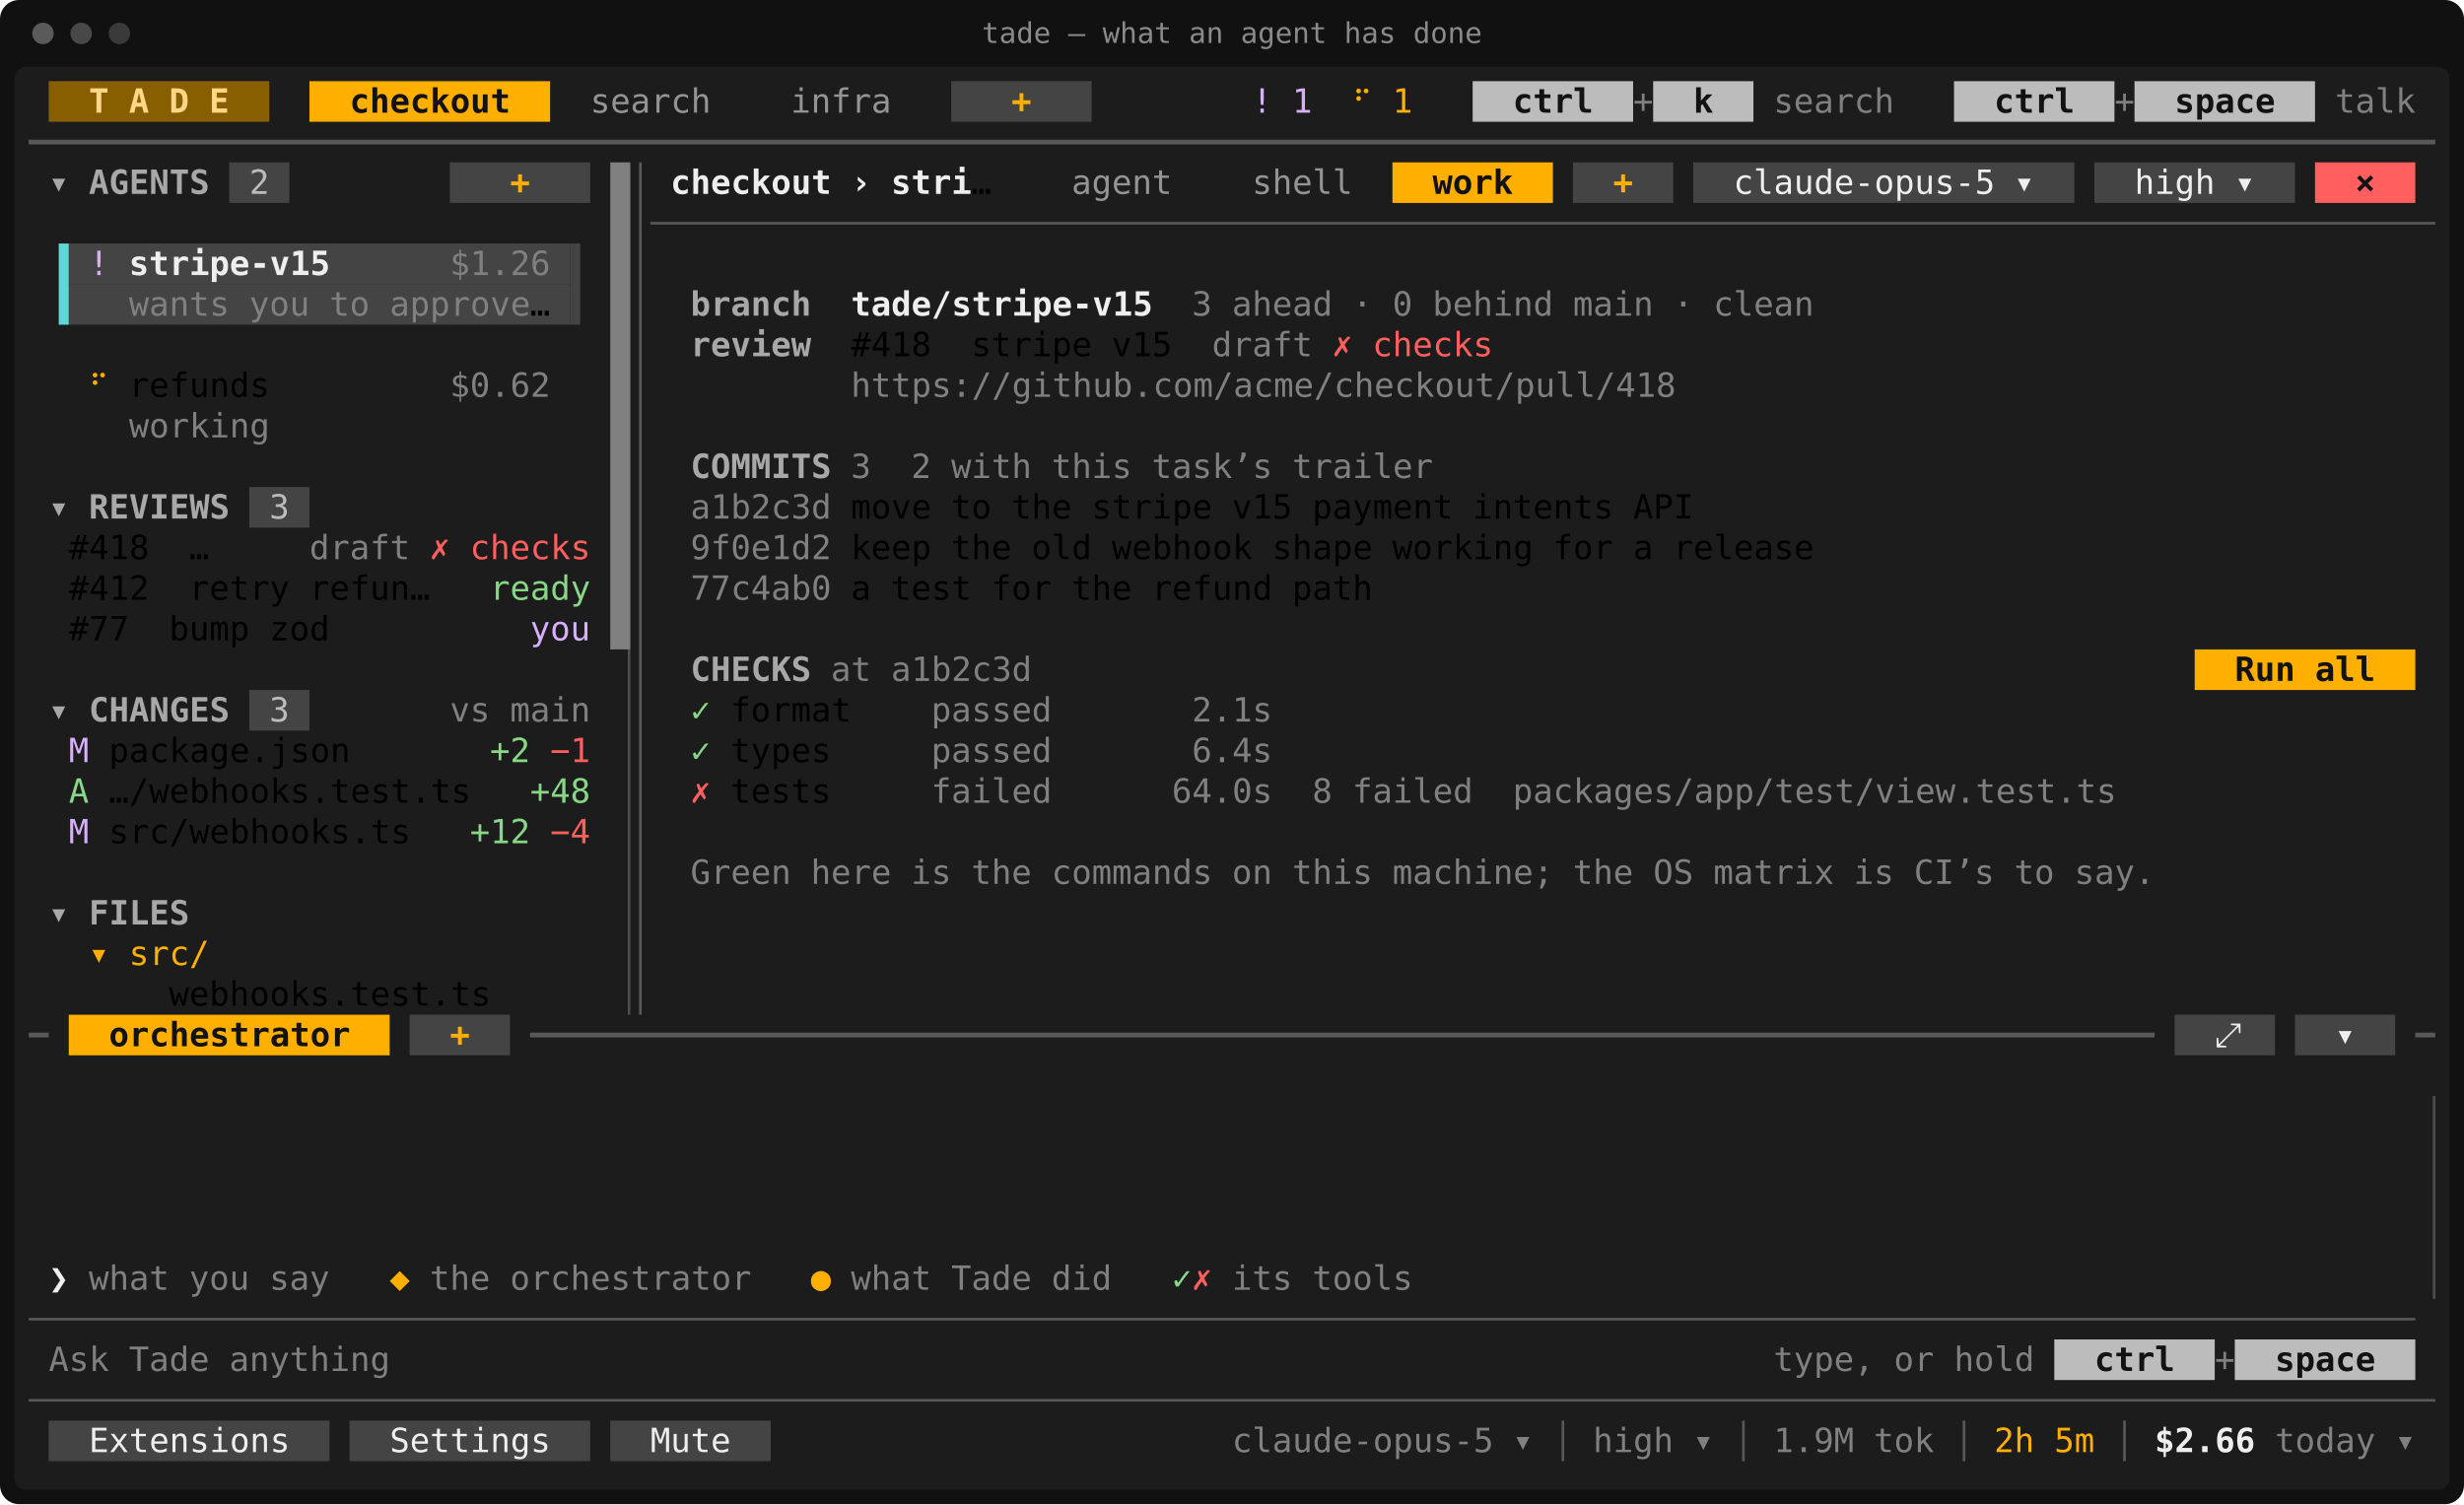
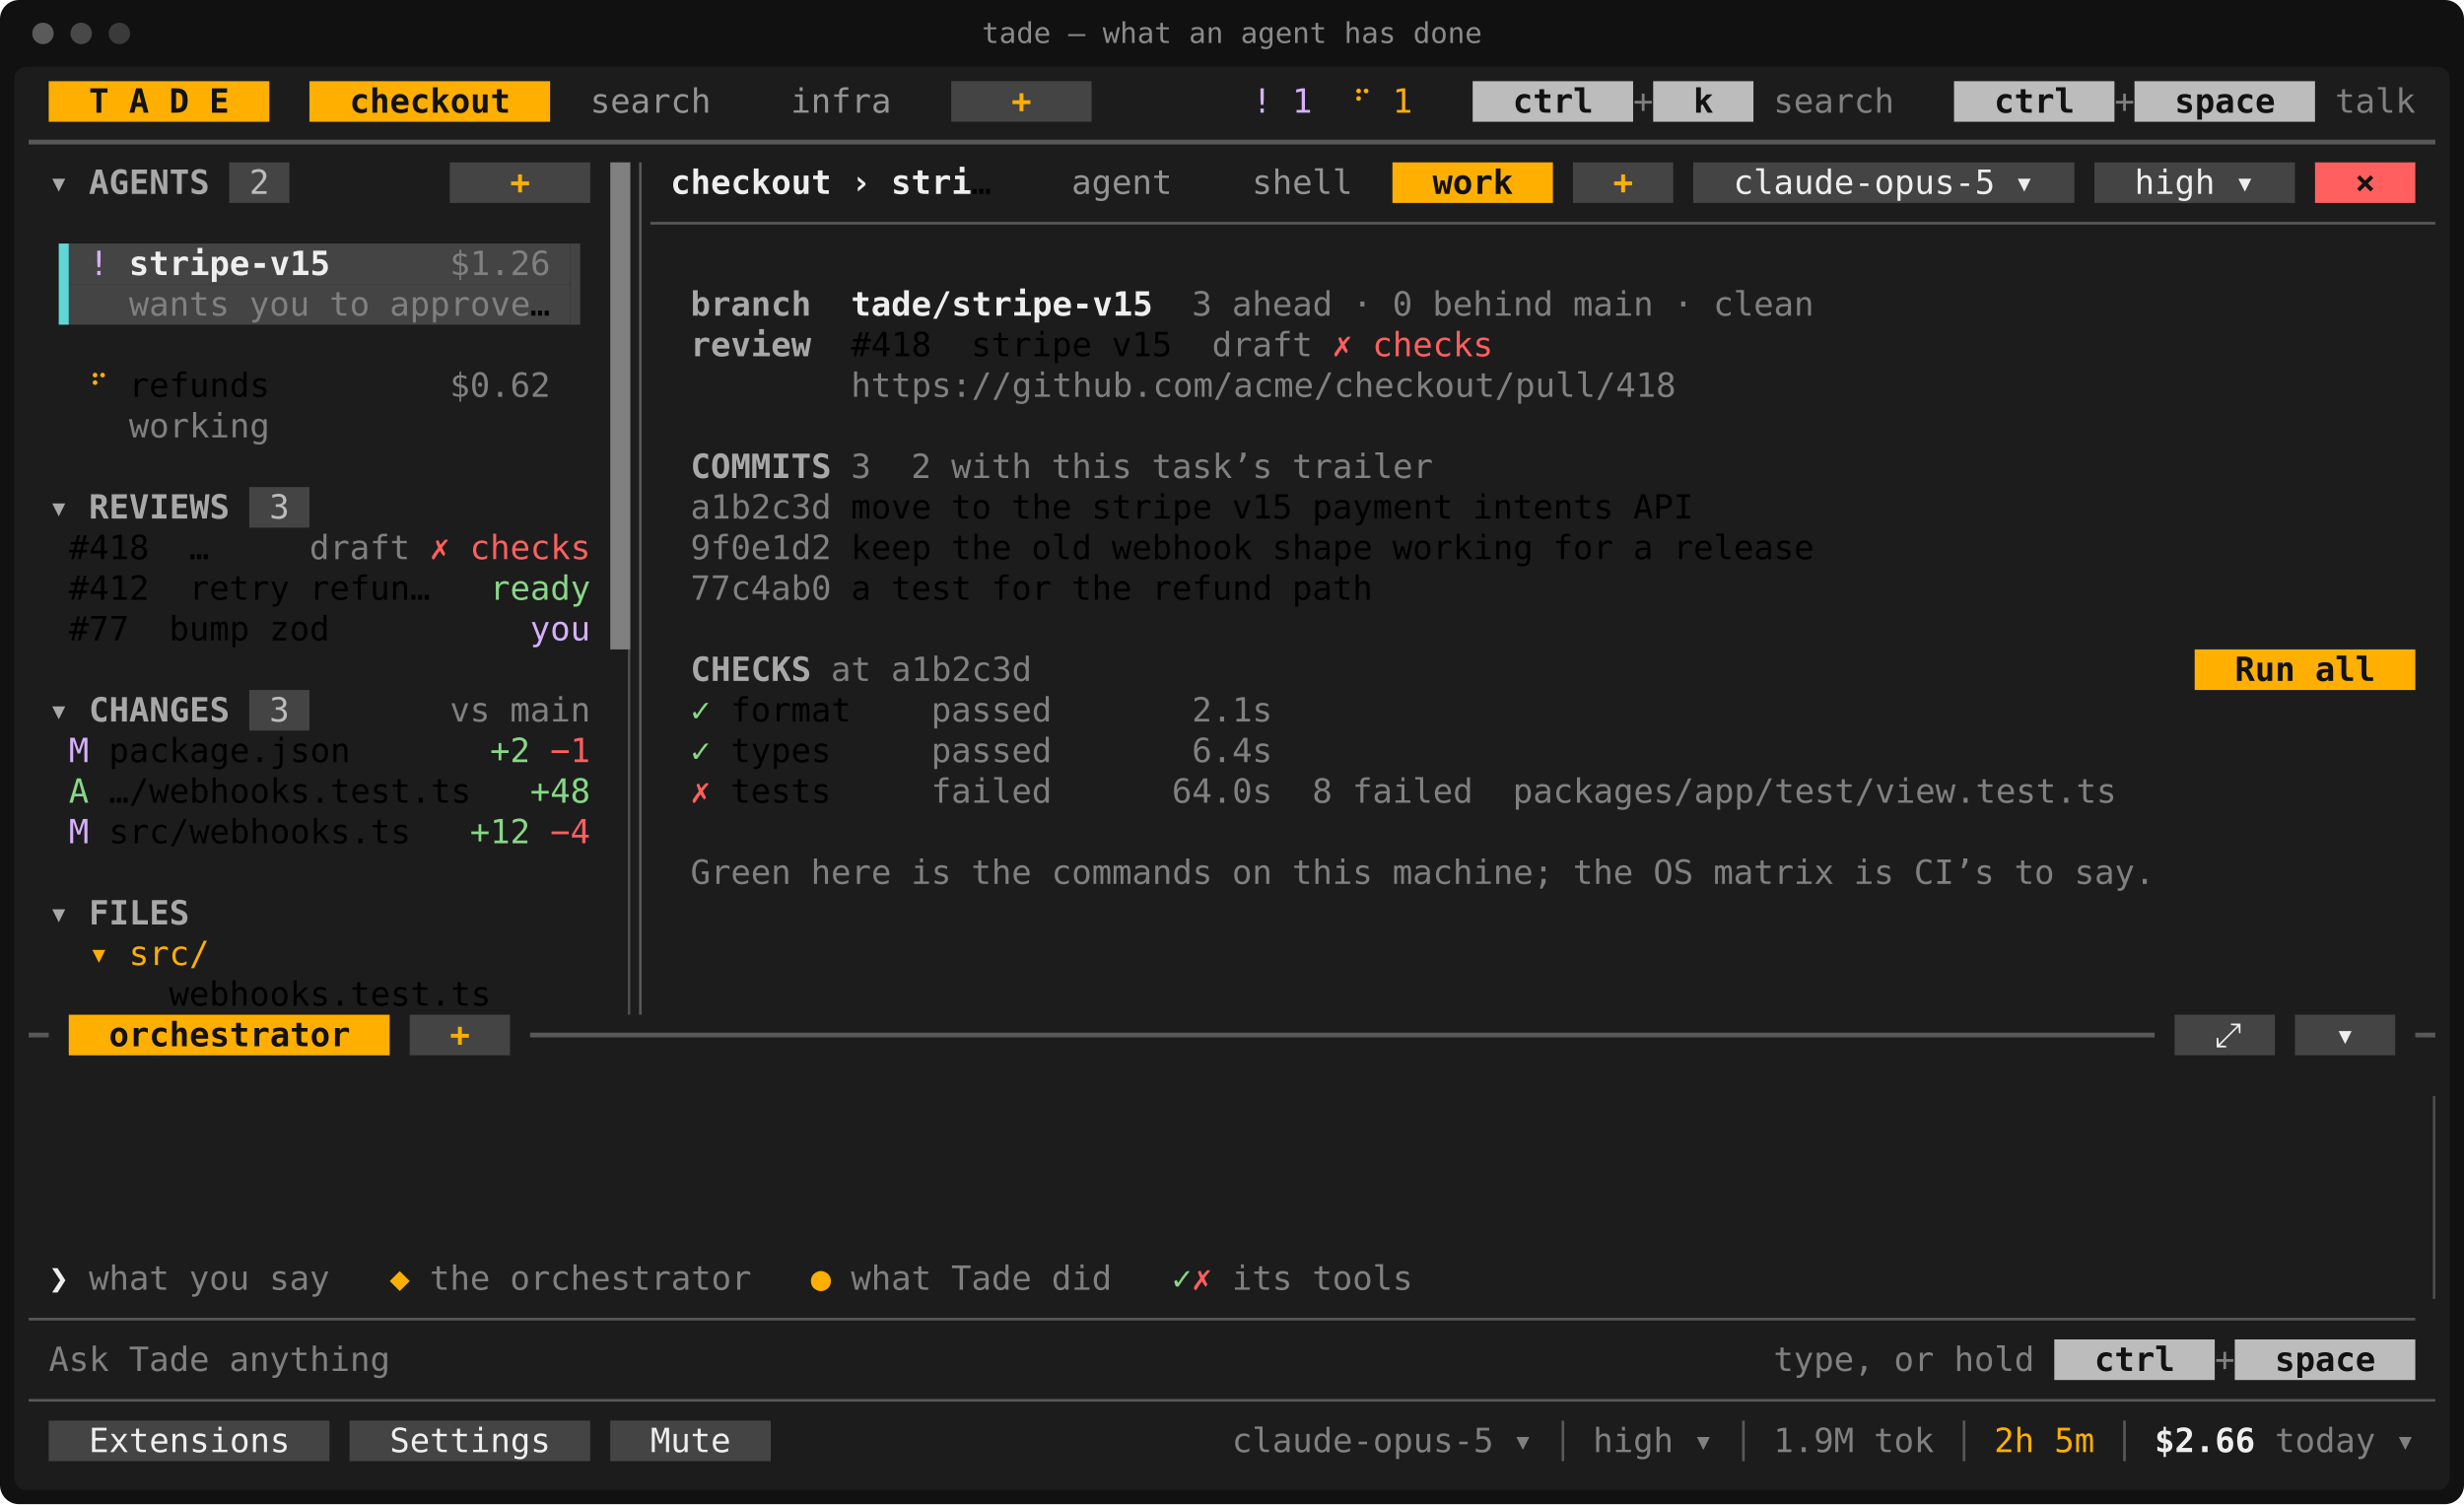
<svg xmlns="http://www.w3.org/2000/svg" viewBox="0 0 1032 630" width="1032" height="630" font-family="ui-monospace,SFMono-Regular,Menlo,Consolas,'DejaVu Sans Mono','Liberation Mono',monospace" font-size="14" role="img" aria-label="tade — what an agent has done">
  <rect width="1032" height="630" rx="8" fill="#111111" />
  <rect x="6" y="28" width="1020" height="596" rx="5" fill="#1c1c1c" />
  <circle cx="18" cy="14" r="4.5" fill="#5a5a5a" />
  <circle cx="34" cy="14" r="4.5" fill="#484848" />
  <circle cx="50" cy="14" r="4.5" fill="#3a3a3a" />
  <text x="516" y="18" fill="#8a8a8a" font-size="12" text-anchor="middle">tade — what an agent has done</text>
-   <rect x="20.4" y="34" width="92.4" height="17" fill="rgb(135,95,0)" />
+   <rect x="20.4" y="34" width="92.4" height="17" fill="rgb(255,175,0)" />
  <rect x="129.6" y="34" width="100.8" height="17" fill="rgb(255,175,0)" />
  <rect x="398.4" y="34" width="58.8" height="17" fill="rgb(68,68,68)" />
  <rect x="616.8" y="34" width="67.2" height="17" fill="rgb(188,188,188)" />
  <rect x="692.4" y="34" width="42" height="17" fill="rgb(188,188,188)" />
  <rect x="818.4" y="34" width="67.2" height="17" fill="rgb(188,188,188)" />
  <rect x="894" y="34" width="75.6" height="17" fill="rgb(188,188,188)" />
  <rect x="96" y="68" width="25.2" height="17" fill="rgb(68,68,68)" />
  <rect x="188.4" y="68" width="58.8" height="17" fill="rgb(68,68,68)" />
  <rect x="583.2" y="68" width="67.2" height="17" fill="rgb(255,175,0)" />
  <rect x="658.8" y="68" width="42" height="17" fill="rgb(68,68,68)" />
  <rect x="709.2" y="68" width="159.6" height="17" fill="rgb(68,68,68)" />
  <rect x="877.2" y="68" width="84" height="17" fill="rgb(68,68,68)" />
  <rect x="969.6" y="68" width="42" height="17" fill="rgb(255,95,95)" />
  <rect x="28.8" y="102" width="210" height="17" fill="rgb(68,68,68)" />
  <rect x="28.8" y="119" width="210" height="17" fill="rgb(68,68,68)" />
  <rect x="104.4" y="204" width="25.2" height="17" fill="rgb(68,68,68)" />
  <rect x="919.2" y="272" width="92.4" height="17" fill="rgb(255,175,0)" />
  <rect x="104.4" y="289" width="25.2" height="17" fill="rgb(68,68,68)" />
  <rect x="28.8" y="425" width="134.4" height="17" fill="rgb(255,175,0)" />
  <rect x="171.6" y="425" width="42" height="17" fill="rgb(68,68,68)" />
  <rect x="910.8" y="425" width="42" height="17" fill="rgb(68,68,68)" />
  <rect x="961.2" y="425" width="42" height="17" fill="rgb(68,68,68)" />
  <rect x="860.4" y="561" width="67.2" height="17" fill="rgb(188,188,188)" />
  <rect x="936" y="561" width="75.6" height="17" fill="rgb(188,188,188)" />
  <rect x="20.4" y="595" width="117.6" height="17" fill="rgb(68,68,68)" />
  <rect x="146.4" y="595" width="100.8" height="17" fill="rgb(68,68,68)" />
  <rect x="255.6" y="595" width="67.2" height="17" fill="rgb(68,68,68)" />
  <rect x="255.6" y="68" width="8.4" height="204" fill="rgb(128,128,128)" />
  <rect x="24.6" y="102" width="4.2" height="34" fill="rgb(95,215,215)" />
  <rect x="238.8" y="102" width="4.2" height="34" fill="rgb(68,68,68)" />
  <rect x="262.95" y="272" width="1.05" height="153" fill="rgb(78,78,78)" />
  <rect x="1018.95" y="459" width="1.05" height="85" fill="rgb(78,78,78)" />
  <line x1="12" y1="59.5" x2="1020" y2="59.5" stroke="rgb(88,88,88)" stroke-width="2" />
  <line x1="268.2" y1="68" x2="268.2" y2="425" stroke="rgb(88,88,88)" stroke-width="1.1" />
  <line x1="272.4" y1="93.5" x2="1020" y2="93.5" stroke="rgb(88,88,88)" stroke-width="1.1" />
  <line x1="12" y1="433.5" x2="20.4" y2="433.5" stroke="rgb(88,88,88)" stroke-width="2" />
  <line x1="222" y1="433.5" x2="902.4" y2="433.5" stroke="rgb(88,88,88)" stroke-width="2" />
  <line x1="1011.6" y1="433.5" x2="1020" y2="433.5" stroke="rgb(88,88,88)" stroke-width="2" />
  <line x1="12" y1="552.5" x2="1011.6" y2="552.5" stroke="rgb(88,88,88)" stroke-width="1.1" />
  <line x1="12" y1="586.5" x2="1020" y2="586.5" stroke="rgb(88,88,88)" stroke-width="1.1" />
  <line x1="654.6" y1="595" x2="654.6" y2="612" stroke="rgb(88,88,88)" stroke-width="1.1" />
  <line x1="730.2" y1="595" x2="730.2" y2="612" stroke="rgb(88,88,88)" stroke-width="1.1" />
  <line x1="822.6" y1="595" x2="822.6" y2="612" stroke="rgb(88,88,88)" stroke-width="1.1" />
  <line x1="889.8" y1="595" x2="889.8" y2="612" stroke="rgb(88,88,88)" stroke-width="1.1" />
-   <text x="37.2" y="47.2" textLength="8.4" lengthAdjust="spacingAndGlyphs" fill="rgb(255,215,135)" font-weight="700">T</text>
-   <text x="54" y="47.2" textLength="8.4" lengthAdjust="spacingAndGlyphs" fill="rgb(255,215,135)" font-weight="700">A</text>
-   <text x="70.8" y="47.2" textLength="8.4" lengthAdjust="spacingAndGlyphs" fill="rgb(255,215,135)" font-weight="700">D</text>
-   <text x="87.6" y="47.2" textLength="8.4" lengthAdjust="spacingAndGlyphs" fill="rgb(255,215,135)" font-weight="700">E</text>
+   <text x="37.2" y="47.2" textLength="8.4" lengthAdjust="spacingAndGlyphs" fill="rgb(18,18,18)" font-weight="700">T</text>
+   <text x="54" y="47.2" textLength="8.4" lengthAdjust="spacingAndGlyphs" fill="rgb(18,18,18)" font-weight="700">A</text>
+   <text x="70.8" y="47.2" textLength="8.4" lengthAdjust="spacingAndGlyphs" fill="rgb(18,18,18)" font-weight="700">D</text>
+   <text x="87.6" y="47.2" textLength="8.4" lengthAdjust="spacingAndGlyphs" fill="rgb(18,18,18)" font-weight="700">E</text>
  <text x="146.4" y="47.2" textLength="67.2" lengthAdjust="spacingAndGlyphs" fill="rgb(18,18,18)" font-weight="700">checkout</text>
  <text x="247.2" y="47.2" textLength="50.4" lengthAdjust="spacingAndGlyphs" fill="rgb(148,148,148)">search</text>
  <text x="331.2" y="47.2" textLength="42" lengthAdjust="spacingAndGlyphs" fill="rgb(148,148,148)">infra</text>
  <text x="423.6" y="47.2" textLength="8.4" lengthAdjust="spacingAndGlyphs" fill="rgb(255,175,0)" font-weight="700">+</text>
  <text x="524.4" y="47.2" textLength="8.4" lengthAdjust="spacingAndGlyphs" fill="rgb(215,175,255)">!</text>
  <text x="541.2" y="47.2" textLength="8.4" lengthAdjust="spacingAndGlyphs" fill="rgb(215,175,255)">1</text>
  <text x="566.4" y="47.2" textLength="8.4" lengthAdjust="spacingAndGlyphs" fill="rgb(255,175,0)">⠋</text>
  <text x="583.2" y="47.2" textLength="8.4" lengthAdjust="spacingAndGlyphs" fill="rgb(255,175,0)">1</text>
  <text x="633.6" y="47.2" textLength="33.6" lengthAdjust="spacingAndGlyphs" fill="rgb(18,18,18)" font-weight="700">ctrl</text>
  <text x="684" y="47.2" textLength="8.4" lengthAdjust="spacingAndGlyphs" fill="rgb(128,128,128)">+</text>
  <text x="709.2" y="47.2" textLength="8.4" lengthAdjust="spacingAndGlyphs" fill="rgb(18,18,18)" font-weight="700">k</text>
  <text x="742.8" y="47.2" textLength="50.4" lengthAdjust="spacingAndGlyphs" fill="rgb(128,128,128)">search</text>
  <text x="835.2" y="47.2" textLength="33.6" lengthAdjust="spacingAndGlyphs" fill="rgb(18,18,18)" font-weight="700">ctrl</text>
  <text x="885.6" y="47.2" textLength="8.4" lengthAdjust="spacingAndGlyphs" fill="rgb(128,128,128)">+</text>
  <text x="910.8" y="47.2" textLength="42" lengthAdjust="spacingAndGlyphs" fill="rgb(18,18,18)" font-weight="700">space</text>
  <text x="978" y="47.2" textLength="33.6" lengthAdjust="spacingAndGlyphs" fill="rgb(128,128,128)">talk</text>
  <text x="20.4" y="81.2" textLength="8.4" lengthAdjust="spacingAndGlyphs" fill="rgb(168,168,168)" font-weight="700">▾</text>
  <text x="37.2" y="81.2" textLength="50.4" lengthAdjust="spacingAndGlyphs" fill="rgb(168,168,168)" font-weight="700">AGENTS</text>
  <text x="104.4" y="81.2" textLength="8.4" lengthAdjust="spacingAndGlyphs" fill="rgb(188,188,188)">2</text>
  <text x="213.6" y="81.2" textLength="8.4" lengthAdjust="spacingAndGlyphs" fill="rgb(255,175,0)" font-weight="700">+</text>
  <text x="280.8" y="81.2" textLength="67.2" lengthAdjust="spacingAndGlyphs" fill="rgb(238,238,238)" font-weight="700">checkout</text>
  <text x="356.4" y="81.2" textLength="8.4" lengthAdjust="spacingAndGlyphs" fill="rgb(238,238,238)" font-weight="700">›</text>
  <text x="373.2" y="81.2" textLength="33.6" lengthAdjust="spacingAndGlyphs" fill="rgb(238,238,238)" font-weight="700">stri</text>
  <text x="406.8" y="81.2" textLength="8.4" lengthAdjust="spacingAndGlyphs">…</text>
  <text x="448.8" y="81.2" textLength="42" lengthAdjust="spacingAndGlyphs" fill="rgb(148,148,148)">agent</text>
  <text x="524.4" y="81.2" textLength="42" lengthAdjust="spacingAndGlyphs" fill="rgb(148,148,148)">shell</text>
  <text x="600" y="81.2" textLength="33.6" lengthAdjust="spacingAndGlyphs" fill="rgb(18,18,18)" font-weight="700">work</text>
  <text x="675.6" y="81.2" textLength="8.4" lengthAdjust="spacingAndGlyphs" fill="rgb(255,175,0)" font-weight="700">+</text>
  <text x="726" y="81.2" textLength="109.2" lengthAdjust="spacingAndGlyphs" fill="rgb(238,238,238)">claude-opus-5</text>
  <text x="843.6" y="81.2" textLength="8.4" lengthAdjust="spacingAndGlyphs" fill="rgb(238,238,238)">▾</text>
  <text x="894" y="81.2" textLength="33.6" lengthAdjust="spacingAndGlyphs" fill="rgb(238,238,238)">high</text>
  <text x="936" y="81.2" textLength="8.4" lengthAdjust="spacingAndGlyphs" fill="rgb(238,238,238)">▾</text>
  <text x="986.4" y="81.2" textLength="8.4" lengthAdjust="spacingAndGlyphs" fill="rgb(18,18,18)" font-weight="700">×</text>
  <text x="37.2" y="115.2" textLength="8.4" lengthAdjust="spacingAndGlyphs" fill="rgb(215,175,255)">!</text>
  <text x="54" y="115.2" textLength="84" lengthAdjust="spacingAndGlyphs" fill="rgb(238,238,238)" font-weight="700">stripe-v15</text>
  <text x="188.4" y="115.2" textLength="42" lengthAdjust="spacingAndGlyphs" fill="rgb(128,128,128)">$1.26</text>
  <text x="54" y="132.2" textLength="42" lengthAdjust="spacingAndGlyphs" fill="rgb(128,128,128)">wants</text>
  <text x="104.4" y="132.2" textLength="25.2" lengthAdjust="spacingAndGlyphs" fill="rgb(128,128,128)">you</text>
  <text x="138" y="132.2" textLength="16.8" lengthAdjust="spacingAndGlyphs" fill="rgb(128,128,128)">to</text>
  <text x="163.2" y="132.2" textLength="58.8" lengthAdjust="spacingAndGlyphs" fill="rgb(128,128,128)">approve</text>
  <text x="222" y="132.2" textLength="8.4" lengthAdjust="spacingAndGlyphs">…</text>
  <text x="289.2" y="132.2" textLength="50.4" lengthAdjust="spacingAndGlyphs" fill="rgb(168,168,168)" font-weight="700">branch</text>
  <text x="356.4" y="132.2" textLength="126" lengthAdjust="spacingAndGlyphs" fill="rgb(238,238,238)" font-weight="700">tade/stripe-v15</text>
  <text x="499.2" y="132.2" textLength="8.4" lengthAdjust="spacingAndGlyphs" fill="rgb(128,128,128)">3</text>
  <text x="516" y="132.2" textLength="42" lengthAdjust="spacingAndGlyphs" fill="rgb(128,128,128)">ahead</text>
  <text x="566.4" y="132.2" textLength="8.4" lengthAdjust="spacingAndGlyphs" fill="rgb(128,128,128)">·</text>
  <text x="583.2" y="132.2" textLength="8.4" lengthAdjust="spacingAndGlyphs" fill="rgb(128,128,128)">0</text>
  <text x="600" y="132.2" textLength="50.4" lengthAdjust="spacingAndGlyphs" fill="rgb(128,128,128)">behind</text>
  <text x="658.8" y="132.2" textLength="33.6" lengthAdjust="spacingAndGlyphs" fill="rgb(128,128,128)">main</text>
  <text x="700.8" y="132.2" textLength="8.4" lengthAdjust="spacingAndGlyphs" fill="rgb(128,128,128)">·</text>
  <text x="717.6" y="132.2" textLength="42" lengthAdjust="spacingAndGlyphs" fill="rgb(128,128,128)">clean</text>
  <text x="289.2" y="149.2" textLength="50.4" lengthAdjust="spacingAndGlyphs" fill="rgb(168,168,168)" font-weight="700">review</text>
  <text x="356.4" y="149.2" textLength="33.6" lengthAdjust="spacingAndGlyphs">#418</text>
  <text x="406.8" y="149.2" textLength="50.4" lengthAdjust="spacingAndGlyphs">stripe</text>
  <text x="465.6" y="149.2" textLength="25.2" lengthAdjust="spacingAndGlyphs">v15</text>
  <text x="507.6" y="149.2" textLength="42" lengthAdjust="spacingAndGlyphs" fill="rgb(128,128,128)">draft</text>
  <text x="558" y="149.2" textLength="8.4" lengthAdjust="spacingAndGlyphs" fill="rgb(255,95,95)">✗</text>
  <text x="574.8" y="149.2" textLength="50.4" lengthAdjust="spacingAndGlyphs" fill="rgb(255,95,95)">checks</text>
  <text x="37.2" y="166.2" textLength="8.4" lengthAdjust="spacingAndGlyphs" fill="rgb(255,175,0)">⠋</text>
  <text x="54" y="166.2" textLength="58.8" lengthAdjust="spacingAndGlyphs">refunds</text>
  <text x="188.4" y="166.2" textLength="42" lengthAdjust="spacingAndGlyphs" fill="rgb(128,128,128)">$0.62</text>
  <text x="356.4" y="166.2" textLength="344.4" lengthAdjust="spacingAndGlyphs" fill="rgb(128,128,128)">https://github.com/acme/checkout/pull/418</text>
  <text x="54" y="183.2" textLength="58.8" lengthAdjust="spacingAndGlyphs" fill="rgb(128,128,128)">working</text>
  <text x="289.2" y="200.2" textLength="58.8" lengthAdjust="spacingAndGlyphs" fill="rgb(168,168,168)" font-weight="700">COMMITS</text>
  <text x="356.4" y="200.2" textLength="8.4" lengthAdjust="spacingAndGlyphs" fill="rgb(128,128,128)">3</text>
  <text x="381.6" y="200.2" textLength="8.4" lengthAdjust="spacingAndGlyphs" fill="rgb(128,128,128)">2</text>
  <text x="398.4" y="200.2" textLength="33.6" lengthAdjust="spacingAndGlyphs" fill="rgb(128,128,128)">with</text>
  <text x="440.4" y="200.2" textLength="33.6" lengthAdjust="spacingAndGlyphs" fill="rgb(128,128,128)">this</text>
  <text x="482.4" y="200.2" textLength="50.4" lengthAdjust="spacingAndGlyphs" fill="rgb(128,128,128)">task’s</text>
  <text x="541.2" y="200.2" textLength="58.8" lengthAdjust="spacingAndGlyphs" fill="rgb(128,128,128)">trailer</text>
  <text x="20.4" y="217.2" textLength="8.4" lengthAdjust="spacingAndGlyphs" fill="rgb(168,168,168)" font-weight="700">▾</text>
  <text x="37.2" y="217.2" textLength="58.8" lengthAdjust="spacingAndGlyphs" fill="rgb(168,168,168)" font-weight="700">REVIEWS</text>
  <text x="112.8" y="217.2" textLength="8.4" lengthAdjust="spacingAndGlyphs" fill="rgb(188,188,188)">3</text>
  <text x="289.2" y="217.2" textLength="58.8" lengthAdjust="spacingAndGlyphs" fill="rgb(128,128,128)">a1b2c3d</text>
  <text x="356.4" y="217.2" textLength="33.6" lengthAdjust="spacingAndGlyphs">move</text>
  <text x="398.4" y="217.2" textLength="16.8" lengthAdjust="spacingAndGlyphs">to</text>
  <text x="423.6" y="217.2" textLength="25.2" lengthAdjust="spacingAndGlyphs">the</text>
  <text x="457.2" y="217.2" textLength="50.4" lengthAdjust="spacingAndGlyphs">stripe</text>
  <text x="516" y="217.2" textLength="25.2" lengthAdjust="spacingAndGlyphs">v15</text>
  <text x="549.6" y="217.2" textLength="58.8" lengthAdjust="spacingAndGlyphs">payment</text>
  <text x="616.8" y="217.2" textLength="58.8" lengthAdjust="spacingAndGlyphs">intents</text>
  <text x="684" y="217.2" textLength="25.2" lengthAdjust="spacingAndGlyphs">API</text>
  <text x="28.8" y="234.2" textLength="33.6" lengthAdjust="spacingAndGlyphs">#418</text>
  <text x="79.2" y="234.2" textLength="8.4" lengthAdjust="spacingAndGlyphs">…</text>
  <text x="129.6" y="234.2" textLength="42" lengthAdjust="spacingAndGlyphs" fill="rgb(128,128,128)">draft</text>
  <text x="180" y="234.2" textLength="8.4" lengthAdjust="spacingAndGlyphs" fill="rgb(255,95,95)">✗</text>
  <text x="196.8" y="234.2" textLength="50.4" lengthAdjust="spacingAndGlyphs" fill="rgb(255,95,95)">checks</text>
  <text x="289.2" y="234.2" textLength="58.8" lengthAdjust="spacingAndGlyphs" fill="rgb(128,128,128)">9f0e1d2</text>
  <text x="356.4" y="234.2" textLength="33.6" lengthAdjust="spacingAndGlyphs">keep</text>
  <text x="398.4" y="234.2" textLength="25.2" lengthAdjust="spacingAndGlyphs">the</text>
  <text x="432" y="234.2" textLength="25.2" lengthAdjust="spacingAndGlyphs">old</text>
  <text x="465.6" y="234.2" textLength="58.8" lengthAdjust="spacingAndGlyphs">webhook</text>
  <text x="532.8" y="234.2" textLength="42" lengthAdjust="spacingAndGlyphs">shape</text>
  <text x="583.2" y="234.2" textLength="58.8" lengthAdjust="spacingAndGlyphs">working</text>
  <text x="650.4" y="234.2" textLength="25.2" lengthAdjust="spacingAndGlyphs">for</text>
  <text x="684" y="234.2" textLength="8.4" lengthAdjust="spacingAndGlyphs">a</text>
  <text x="700.8" y="234.2" textLength="58.8" lengthAdjust="spacingAndGlyphs">release</text>
  <text x="28.8" y="251.2" textLength="33.6" lengthAdjust="spacingAndGlyphs">#412</text>
  <text x="79.2" y="251.2" textLength="42" lengthAdjust="spacingAndGlyphs">retry</text>
  <text x="129.6" y="251.2" textLength="50.4" lengthAdjust="spacingAndGlyphs">refun…</text>
  <text x="205.2" y="251.2" textLength="42" lengthAdjust="spacingAndGlyphs" fill="rgb(135,215,135)">ready</text>
  <text x="289.2" y="251.2" textLength="58.8" lengthAdjust="spacingAndGlyphs" fill="rgb(128,128,128)">77c4ab0</text>
  <text x="356.4" y="251.2" textLength="8.4" lengthAdjust="spacingAndGlyphs">a</text>
  <text x="373.2" y="251.2" textLength="33.6" lengthAdjust="spacingAndGlyphs">test</text>
  <text x="415.2" y="251.2" textLength="25.2" lengthAdjust="spacingAndGlyphs">for</text>
  <text x="448.8" y="251.2" textLength="25.2" lengthAdjust="spacingAndGlyphs">the</text>
  <text x="482.4" y="251.2" textLength="50.4" lengthAdjust="spacingAndGlyphs">refund</text>
  <text x="541.2" y="251.2" textLength="33.6" lengthAdjust="spacingAndGlyphs">path</text>
  <text x="28.8" y="268.2" textLength="25.2" lengthAdjust="spacingAndGlyphs">#77</text>
  <text x="70.8" y="268.2" textLength="33.6" lengthAdjust="spacingAndGlyphs">bump</text>
  <text x="112.8" y="268.2" textLength="25.2" lengthAdjust="spacingAndGlyphs">zod</text>
  <text x="222" y="268.2" textLength="25.2" lengthAdjust="spacingAndGlyphs" fill="rgb(215,175,255)">you</text>
  <text x="289.2" y="285.2" textLength="50.4" lengthAdjust="spacingAndGlyphs" fill="rgb(168,168,168)" font-weight="700">CHECKS</text>
  <text x="348" y="285.2" textLength="16.8" lengthAdjust="spacingAndGlyphs" fill="rgb(128,128,128)">at</text>
  <text x="373.2" y="285.2" textLength="58.8" lengthAdjust="spacingAndGlyphs" fill="rgb(128,128,128)">a1b2c3d</text>
  <text x="936" y="285.2" textLength="25.2" lengthAdjust="spacingAndGlyphs" fill="rgb(18,18,18)" font-weight="700">Run</text>
  <text x="969.6" y="285.2" textLength="25.2" lengthAdjust="spacingAndGlyphs" fill="rgb(18,18,18)" font-weight="700">all</text>
  <text x="20.4" y="302.2" textLength="8.4" lengthAdjust="spacingAndGlyphs" fill="rgb(168,168,168)" font-weight="700">▾</text>
  <text x="37.2" y="302.2" textLength="58.8" lengthAdjust="spacingAndGlyphs" fill="rgb(168,168,168)" font-weight="700">CHANGES</text>
  <text x="112.8" y="302.2" textLength="8.4" lengthAdjust="spacingAndGlyphs" fill="rgb(188,188,188)">3</text>
  <text x="188.4" y="302.2" textLength="16.8" lengthAdjust="spacingAndGlyphs" fill="rgb(128,128,128)">vs</text>
  <text x="213.6" y="302.2" textLength="33.6" lengthAdjust="spacingAndGlyphs" fill="rgb(128,128,128)">main</text>
  <text x="289.2" y="302.2" textLength="8.4" lengthAdjust="spacingAndGlyphs" fill="rgb(135,215,135)">✓</text>
  <text x="306" y="302.2" textLength="50.4" lengthAdjust="spacingAndGlyphs">format</text>
  <text x="390" y="302.2" textLength="50.4" lengthAdjust="spacingAndGlyphs" fill="rgb(128,128,128)">passed</text>
  <text x="499.2" y="302.2" textLength="33.6" lengthAdjust="spacingAndGlyphs" fill="rgb(128,128,128)">2.1s</text>
  <text x="28.8" y="319.2" textLength="8.4" lengthAdjust="spacingAndGlyphs" fill="rgb(215,175,255)">M</text>
  <text x="45.6" y="319.2" textLength="100.8" lengthAdjust="spacingAndGlyphs">package.json</text>
  <text x="205.2" y="319.2" textLength="16.8" lengthAdjust="spacingAndGlyphs" fill="rgb(135,215,135)">+2</text>
  <text x="230.4" y="319.2" textLength="16.8" lengthAdjust="spacingAndGlyphs" fill="rgb(255,95,95)">−1</text>
  <text x="289.2" y="319.2" textLength="8.4" lengthAdjust="spacingAndGlyphs" fill="rgb(135,215,135)">✓</text>
  <text x="306" y="319.2" textLength="42" lengthAdjust="spacingAndGlyphs">types</text>
  <text x="390" y="319.2" textLength="50.4" lengthAdjust="spacingAndGlyphs" fill="rgb(128,128,128)">passed</text>
  <text x="499.2" y="319.2" textLength="33.6" lengthAdjust="spacingAndGlyphs" fill="rgb(128,128,128)">6.4s</text>
  <text x="28.8" y="336.2" textLength="8.4" lengthAdjust="spacingAndGlyphs" fill="rgb(135,215,135)">A</text>
  <text x="45.6" y="336.2" textLength="151.2" lengthAdjust="spacingAndGlyphs">…/webhooks.test.ts</text>
  <text x="222" y="336.2" textLength="25.2" lengthAdjust="spacingAndGlyphs" fill="rgb(135,215,135)">+48</text>
  <text x="289.2" y="336.2" textLength="8.4" lengthAdjust="spacingAndGlyphs" fill="rgb(255,95,95)">✗</text>
  <text x="306" y="336.2" textLength="42" lengthAdjust="spacingAndGlyphs">tests</text>
  <text x="390" y="336.2" textLength="50.4" lengthAdjust="spacingAndGlyphs" fill="rgb(128,128,128)">failed</text>
  <text x="490.8" y="336.2" textLength="42" lengthAdjust="spacingAndGlyphs" fill="rgb(128,128,128)">64.0s</text>
  <text x="549.6" y="336.2" textLength="8.4" lengthAdjust="spacingAndGlyphs" fill="rgb(128,128,128)">8</text>
  <text x="566.4" y="336.2" textLength="50.4" lengthAdjust="spacingAndGlyphs" fill="rgb(128,128,128)">failed</text>
  <text x="633.6" y="336.2" textLength="252" lengthAdjust="spacingAndGlyphs" fill="rgb(128,128,128)">packages/app/test/view.test.ts</text>
  <text x="28.8" y="353.2" textLength="8.4" lengthAdjust="spacingAndGlyphs" fill="rgb(215,175,255)">M</text>
  <text x="45.6" y="353.2" textLength="126" lengthAdjust="spacingAndGlyphs">src/webhooks.ts</text>
  <text x="196.8" y="353.2" textLength="25.2" lengthAdjust="spacingAndGlyphs" fill="rgb(135,215,135)">+12</text>
  <text x="230.4" y="353.2" textLength="16.8" lengthAdjust="spacingAndGlyphs" fill="rgb(255,95,95)">−4</text>
  <text x="289.2" y="370.2" textLength="42" lengthAdjust="spacingAndGlyphs" fill="rgb(128,128,128)">Green</text>
  <text x="339.6" y="370.2" textLength="33.6" lengthAdjust="spacingAndGlyphs" fill="rgb(128,128,128)">here</text>
  <text x="381.6" y="370.2" textLength="16.8" lengthAdjust="spacingAndGlyphs" fill="rgb(128,128,128)">is</text>
  <text x="406.8" y="370.2" textLength="25.2" lengthAdjust="spacingAndGlyphs" fill="rgb(128,128,128)">the</text>
  <text x="440.4" y="370.2" textLength="67.2" lengthAdjust="spacingAndGlyphs" fill="rgb(128,128,128)">commands</text>
  <text x="516" y="370.2" textLength="16.8" lengthAdjust="spacingAndGlyphs" fill="rgb(128,128,128)">on</text>
  <text x="541.2" y="370.2" textLength="33.6" lengthAdjust="spacingAndGlyphs" fill="rgb(128,128,128)">this</text>
  <text x="583.2" y="370.2" textLength="67.2" lengthAdjust="spacingAndGlyphs" fill="rgb(128,128,128)">machine;</text>
  <text x="658.8" y="370.2" textLength="25.2" lengthAdjust="spacingAndGlyphs" fill="rgb(128,128,128)">the</text>
  <text x="692.4" y="370.2" textLength="16.8" lengthAdjust="spacingAndGlyphs" fill="rgb(128,128,128)">OS</text>
  <text x="717.6" y="370.2" textLength="50.4" lengthAdjust="spacingAndGlyphs" fill="rgb(128,128,128)">matrix</text>
  <text x="776.4" y="370.2" textLength="16.8" lengthAdjust="spacingAndGlyphs" fill="rgb(128,128,128)">is</text>
  <text x="801.6" y="370.2" textLength="33.6" lengthAdjust="spacingAndGlyphs" fill="rgb(128,128,128)">CI’s</text>
  <text x="843.6" y="370.2" textLength="16.8" lengthAdjust="spacingAndGlyphs" fill="rgb(128,128,128)">to</text>
  <text x="868.8" y="370.2" textLength="33.6" lengthAdjust="spacingAndGlyphs" fill="rgb(128,128,128)">say.</text>
  <text x="20.4" y="387.2" textLength="8.4" lengthAdjust="spacingAndGlyphs" fill="rgb(168,168,168)" font-weight="700">▾</text>
  <text x="37.2" y="387.2" textLength="42" lengthAdjust="spacingAndGlyphs" fill="rgb(168,168,168)" font-weight="700">FILES</text>
  <text x="37.2" y="404.2" textLength="8.4" lengthAdjust="spacingAndGlyphs" fill="rgb(255,175,0)">▾</text>
  <text x="54" y="404.2" textLength="33.6" lengthAdjust="spacingAndGlyphs" fill="rgb(255,175,0)">src/</text>
  <text x="70.8" y="421.2" textLength="134.4" lengthAdjust="spacingAndGlyphs">webhooks.test.ts</text>
  <text x="45.6" y="438.2" textLength="100.8" lengthAdjust="spacingAndGlyphs" fill="rgb(18,18,18)" font-weight="700">orchestrator</text>
  <text x="188.4" y="438.2" textLength="8.4" lengthAdjust="spacingAndGlyphs" fill="rgb(255,175,0)" font-weight="700">+</text>
  <text x="927.6" y="438.2" textLength="8.4" lengthAdjust="spacingAndGlyphs" fill="rgb(238,238,238)">⤢</text>
  <text x="978" y="438.2" textLength="8.4" lengthAdjust="spacingAndGlyphs" fill="rgb(238,238,238)">▾</text>
  <text x="20.4" y="540.2" textLength="8.4" lengthAdjust="spacingAndGlyphs" fill="rgb(238,238,238)" font-weight="700">❯</text>
  <text x="37.2" y="540.2" textLength="33.6" lengthAdjust="spacingAndGlyphs" fill="rgb(128,128,128)">what</text>
  <text x="79.2" y="540.2" textLength="25.2" lengthAdjust="spacingAndGlyphs" fill="rgb(128,128,128)">you</text>
  <text x="112.8" y="540.2" textLength="25.2" lengthAdjust="spacingAndGlyphs" fill="rgb(128,128,128)">say</text>
  <text x="163.2" y="540.2" textLength="8.4" lengthAdjust="spacingAndGlyphs" fill="rgb(255,175,0)" font-weight="700">◆</text>
  <text x="180" y="540.2" textLength="25.2" lengthAdjust="spacingAndGlyphs" fill="rgb(128,128,128)">the</text>
  <text x="213.6" y="540.2" textLength="100.8" lengthAdjust="spacingAndGlyphs" fill="rgb(128,128,128)">orchestrator</text>
  <text x="339.6" y="540.2" textLength="8.4" lengthAdjust="spacingAndGlyphs" fill="rgb(255,175,0)">●</text>
  <text x="356.4" y="540.2" textLength="33.6" lengthAdjust="spacingAndGlyphs" fill="rgb(128,128,128)">what</text>
  <text x="398.4" y="540.2" textLength="33.6" lengthAdjust="spacingAndGlyphs" fill="rgb(128,128,128)">Tade</text>
  <text x="440.4" y="540.2" textLength="25.2" lengthAdjust="spacingAndGlyphs" fill="rgb(128,128,128)">did</text>
  <text x="490.8" y="540.2" textLength="8.4" lengthAdjust="spacingAndGlyphs" fill="rgb(135,215,135)">✓</text>
  <text x="499.2" y="540.2" textLength="8.4" lengthAdjust="spacingAndGlyphs" fill="rgb(255,95,95)">✗</text>
  <text x="516" y="540.2" textLength="25.2" lengthAdjust="spacingAndGlyphs" fill="rgb(128,128,128)">its</text>
  <text x="549.6" y="540.2" textLength="42" lengthAdjust="spacingAndGlyphs" fill="rgb(128,128,128)">tools</text>
  <text x="20.4" y="574.2" textLength="25.2" lengthAdjust="spacingAndGlyphs" fill="rgb(128,128,128)">Ask</text>
  <text x="54" y="574.2" textLength="33.6" lengthAdjust="spacingAndGlyphs" fill="rgb(128,128,128)">Tade</text>
  <text x="96" y="574.2" textLength="67.2" lengthAdjust="spacingAndGlyphs" fill="rgb(128,128,128)">anything</text>
  <text x="742.8" y="574.2" textLength="42" lengthAdjust="spacingAndGlyphs" fill="rgb(128,128,128)">type,</text>
  <text x="793.2" y="574.2" textLength="16.8" lengthAdjust="spacingAndGlyphs" fill="rgb(128,128,128)">or</text>
  <text x="818.4" y="574.2" textLength="33.6" lengthAdjust="spacingAndGlyphs" fill="rgb(128,128,128)">hold</text>
  <text x="877.2" y="574.2" textLength="33.6" lengthAdjust="spacingAndGlyphs" fill="rgb(18,18,18)" font-weight="700">ctrl</text>
  <text x="927.6" y="574.2" textLength="8.4" lengthAdjust="spacingAndGlyphs" fill="rgb(128,128,128)">+</text>
  <text x="952.8" y="574.2" textLength="42" lengthAdjust="spacingAndGlyphs" fill="rgb(18,18,18)" font-weight="700">space</text>
  <text x="37.2" y="608.2" textLength="84" lengthAdjust="spacingAndGlyphs" fill="rgb(238,238,238)">Extensions</text>
  <text x="163.2" y="608.2" textLength="67.2" lengthAdjust="spacingAndGlyphs" fill="rgb(238,238,238)">Settings</text>
  <text x="272.4" y="608.2" textLength="33.6" lengthAdjust="spacingAndGlyphs" fill="rgb(238,238,238)">Mute</text>
  <text x="516" y="608.2" textLength="109.2" lengthAdjust="spacingAndGlyphs" fill="rgb(128,128,128)">claude-opus-5</text>
  <text x="633.6" y="608.2" textLength="8.4" lengthAdjust="spacingAndGlyphs" fill="rgb(128,128,128)">▾</text>
  <text x="667.2" y="608.2" textLength="33.6" lengthAdjust="spacingAndGlyphs" fill="rgb(128,128,128)">high</text>
  <text x="709.2" y="608.2" textLength="8.4" lengthAdjust="spacingAndGlyphs" fill="rgb(128,128,128)">▾</text>
  <text x="742.8" y="608.2" textLength="33.6" lengthAdjust="spacingAndGlyphs" fill="rgb(128,128,128)">1.9M</text>
  <text x="784.8" y="608.2" textLength="25.2" lengthAdjust="spacingAndGlyphs" fill="rgb(128,128,128)">tok</text>
  <text x="835.2" y="608.2" textLength="16.8" lengthAdjust="spacingAndGlyphs" fill="rgb(255,175,0)">2h</text>
  <text x="860.4" y="608.2" textLength="16.8" lengthAdjust="spacingAndGlyphs" fill="rgb(255,175,0)">5m</text>
  <text x="902.4" y="608.2" textLength="42" lengthAdjust="spacingAndGlyphs" fill="rgb(238,238,238)" font-weight="700">$2.66</text>
  <text x="952.8" y="608.2" textLength="42" lengthAdjust="spacingAndGlyphs" fill="rgb(128,128,128)">today</text>
  <text x="1003.2" y="608.2" textLength="8.4" lengthAdjust="spacingAndGlyphs" fill="rgb(128,128,128)">▾</text>
</svg>
